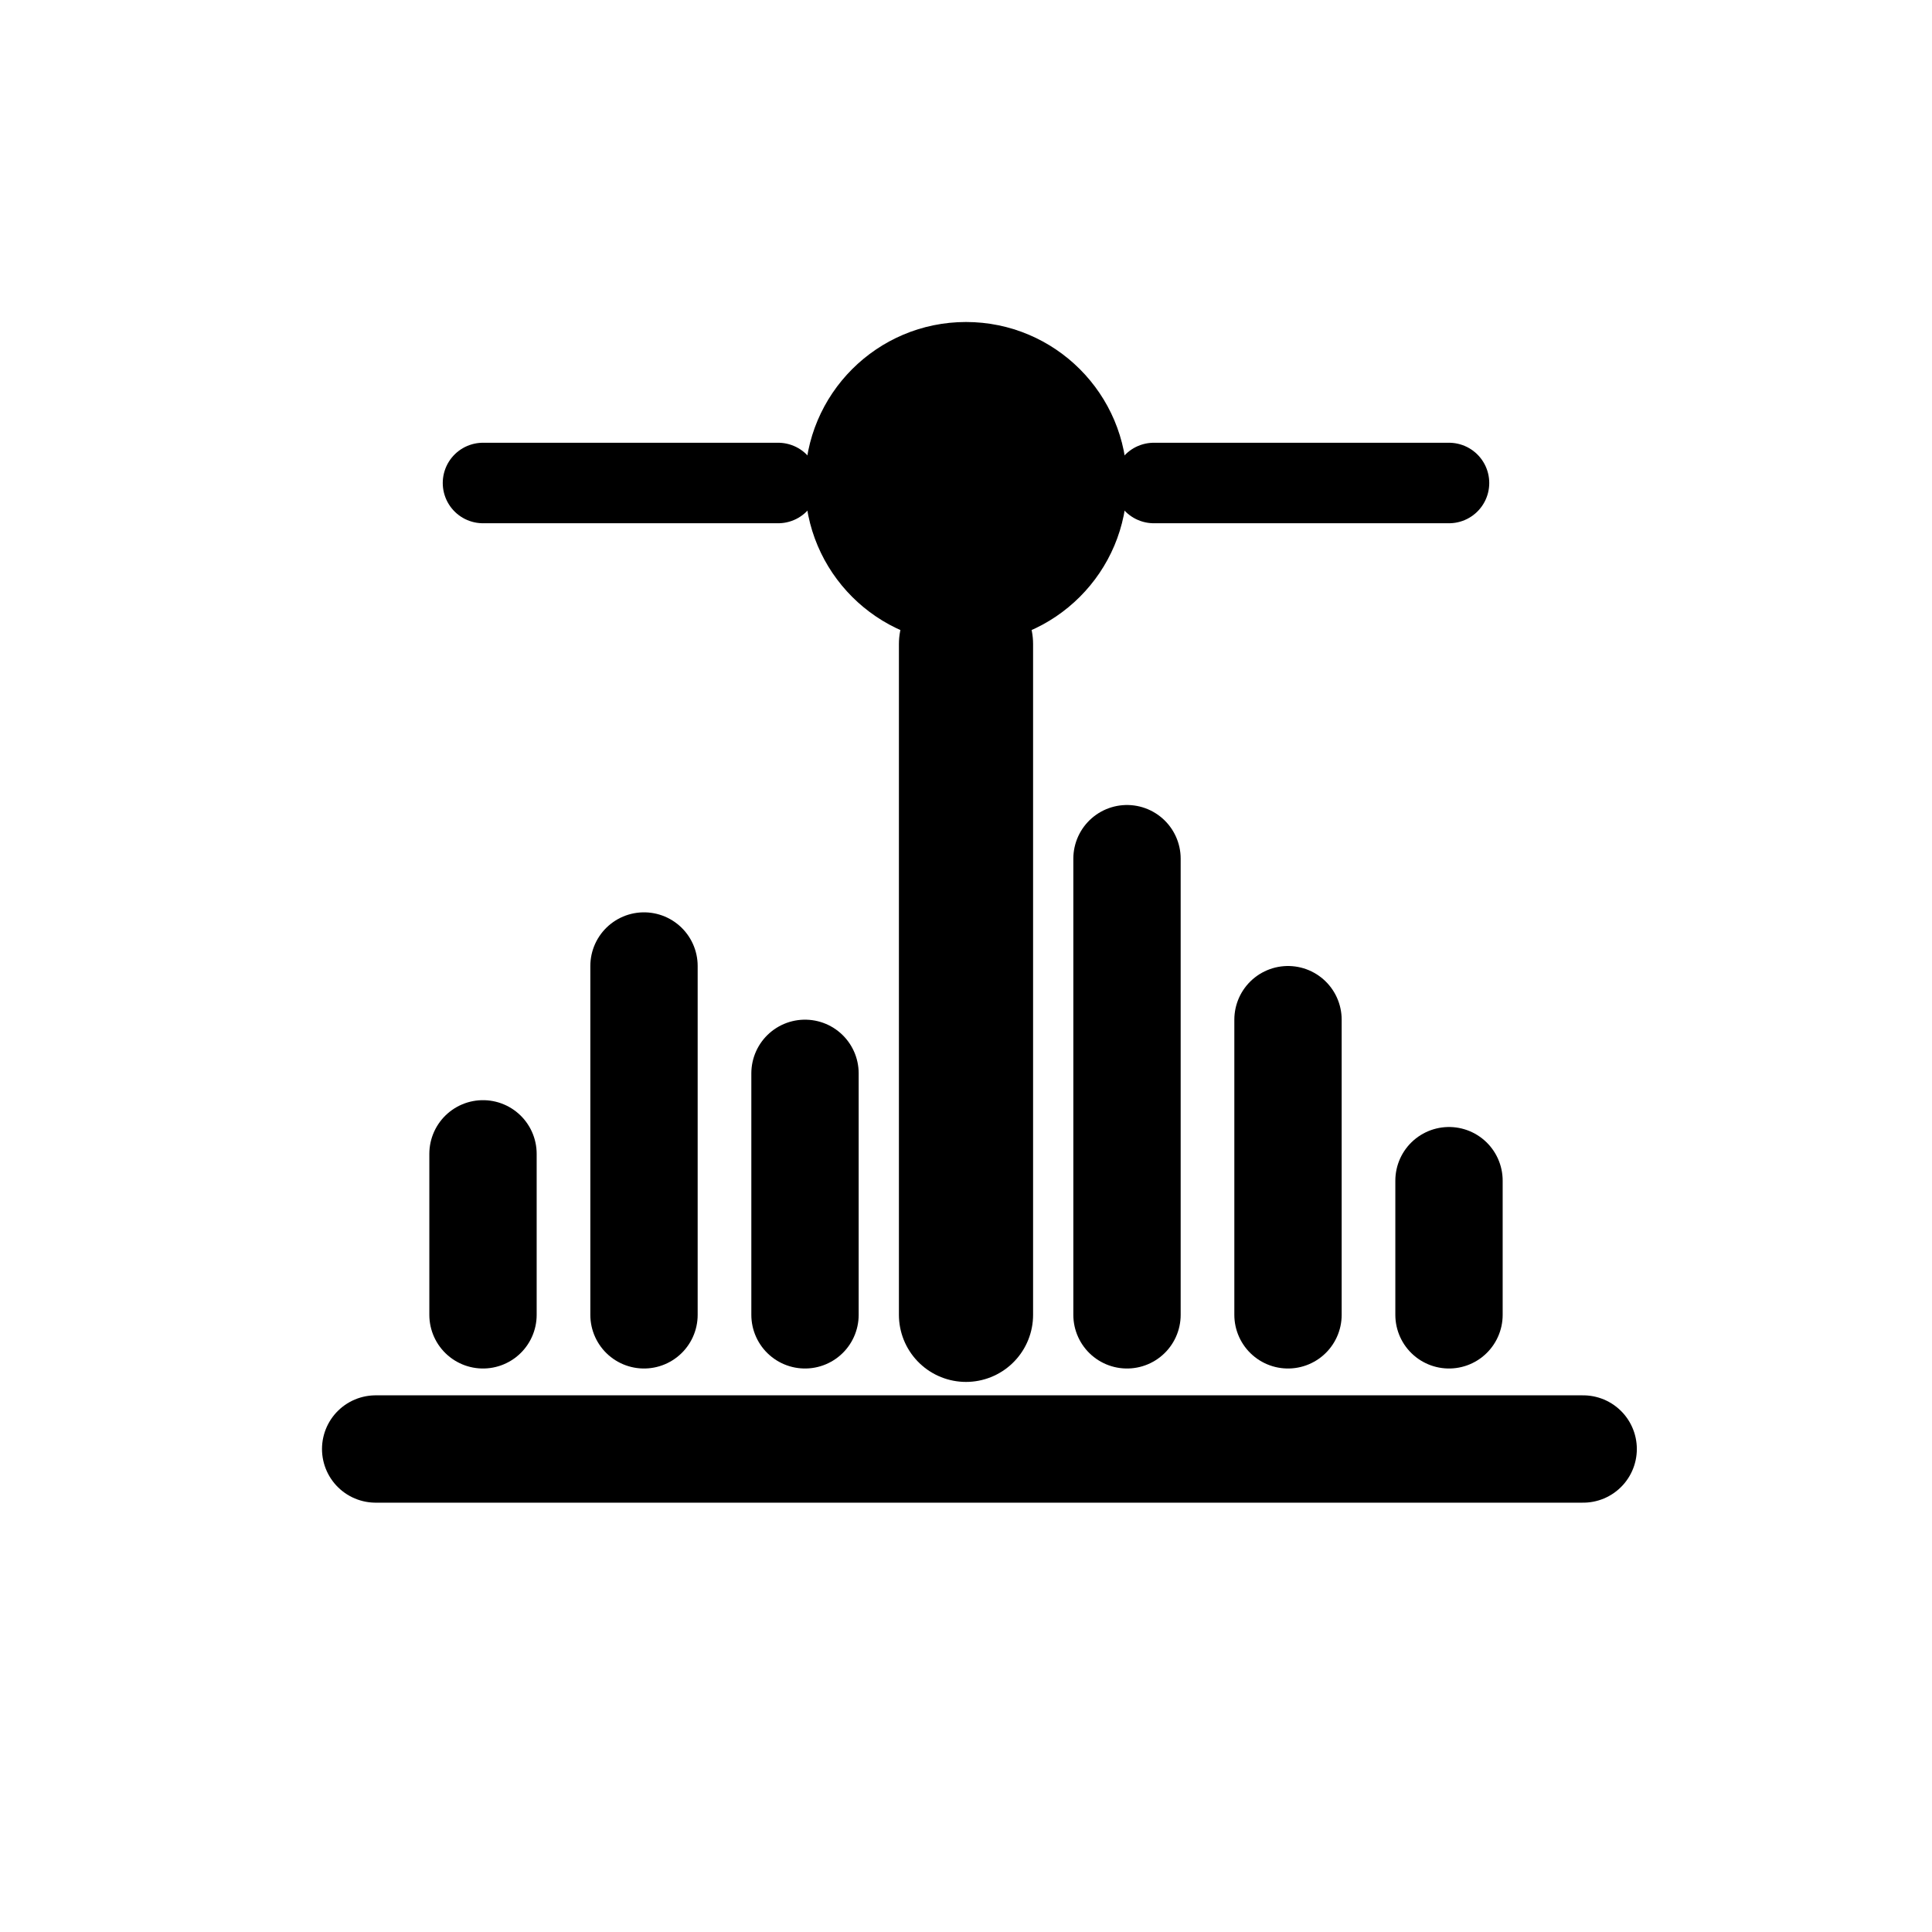
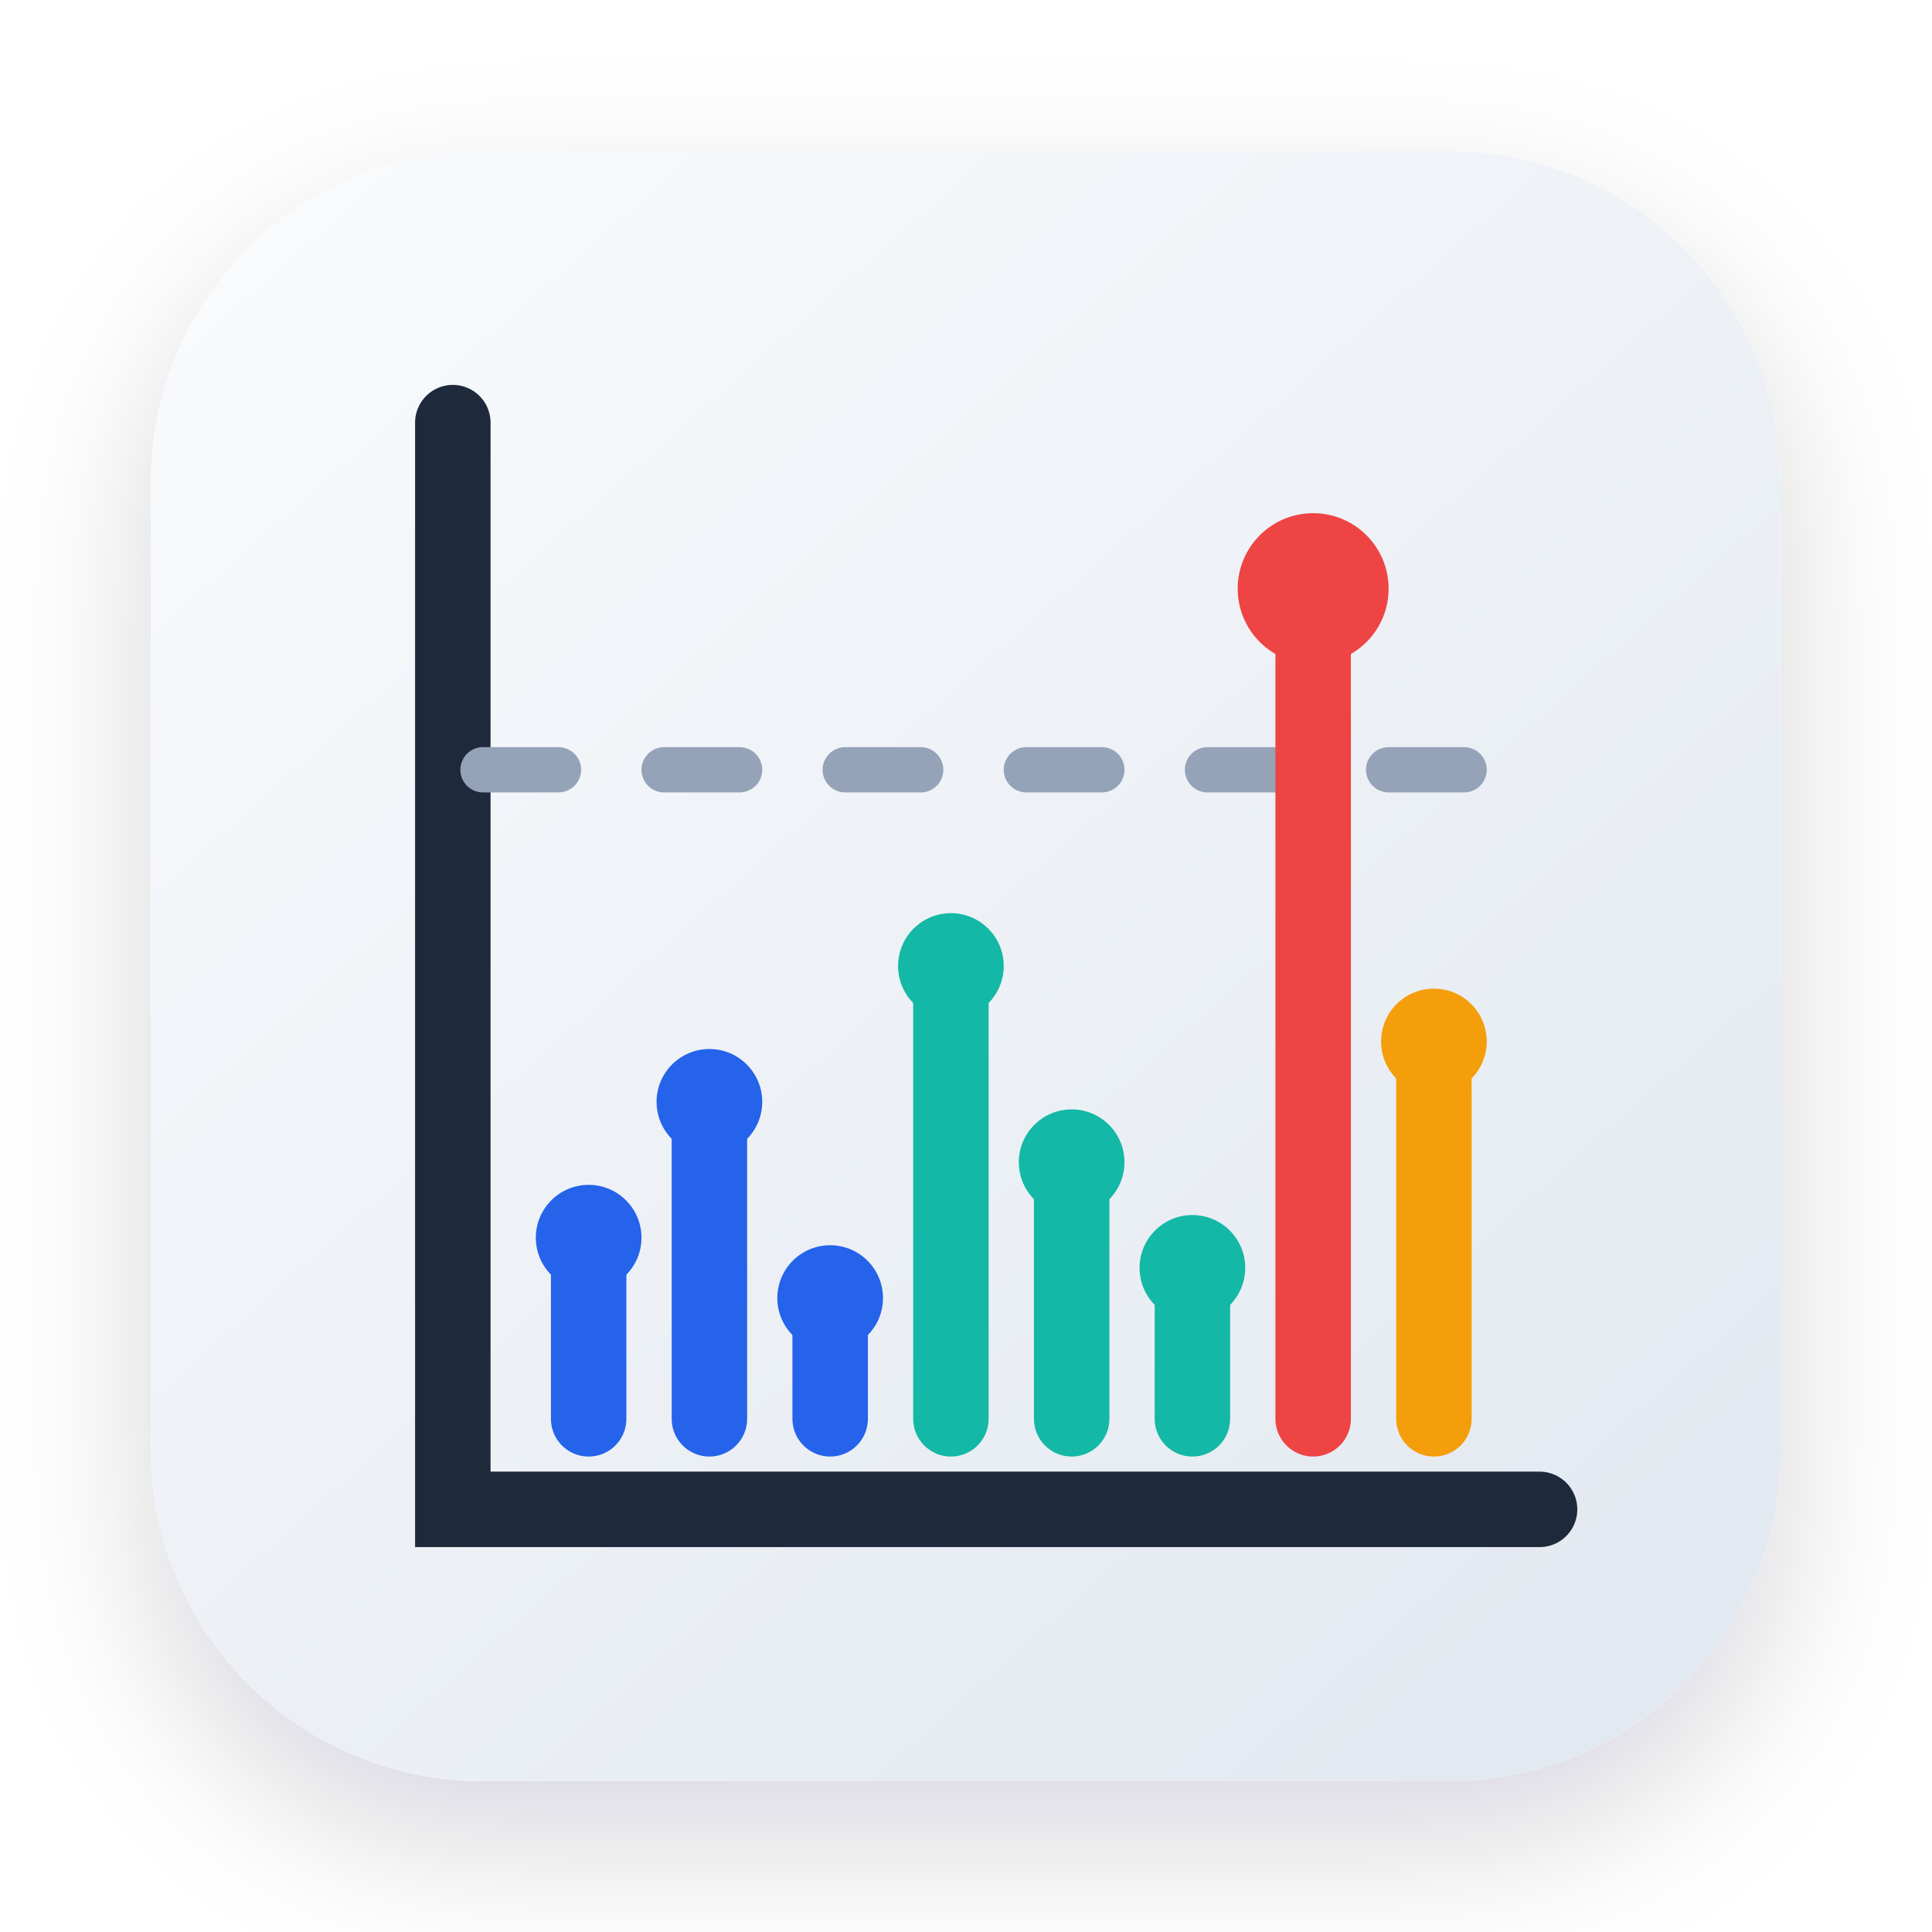
- <svg xmlns="http://www.w3.org/2000/svg" width="72" height="72" viewBox="0 0 72 72" fill="none" role="img" aria-labelledby="title desc">
-   <path d="M14 54H59" stroke="currentColor" stroke-width="4" stroke-linecap="round" />
-   <path d="M18 49V43" stroke="currentColor" stroke-width="4" stroke-linecap="round" />
-   <path d="M24 49V36" stroke="currentColor" stroke-width="4" stroke-linecap="round" />
-   <path d="M30 49V40" stroke="currentColor" stroke-width="4" stroke-linecap="round" />
-   <path d="M36 49V24" stroke="currentColor" stroke-width="5" stroke-linecap="round" />
-   <path d="M42 49V32" stroke="currentColor" stroke-width="4" stroke-linecap="round" />
-   <path d="M48 49V38" stroke="currentColor" stroke-width="4" stroke-linecap="round" />
-   <path d="M54 49V44" stroke="currentColor" stroke-width="4" stroke-linecap="round" />
-   <circle cx="36" cy="18" r="6" fill="currentColor" />
-   <path d="M29 18H18" stroke="currentColor" stroke-width="3" stroke-linecap="round" />
-   <path d="M54 18H43" stroke="currentColor" stroke-width="3" stroke-linecap="round" />
+ <svg xmlns="http://www.w3.org/2000/svg" viewBox="0 0 128 128" role="img" aria-label="Manhattan plot logo">
+   <defs>
+     <linearGradient id="bg" x1="18" y1="14" x2="110" y2="118" gradientUnits="userSpaceOnUse">
+       <stop offset="0" stop-color="#F8FAFC" />
+       <stop offset="1" stop-color="#E2E8F0" />
+     </linearGradient>
+     <filter id="shadow" x="-20%" y="-20%" width="140%" height="140%">
+       <feDropShadow dx="0" dy="4" stdDeviation="5" flood-color="#0F172A" flood-opacity="0.16" />
+     </filter>
+   </defs>
+   <rect x="10" y="10" width="108" height="108" rx="22" fill="url(#bg)" filter="url(#shadow)" />
+   <path d="M30 28v72h72" fill="none" stroke="#1E293B" stroke-width="5" stroke-linecap="round" />
+   <path d="M32 51h68" fill="none" stroke="#94A3B8" stroke-width="3" stroke-linecap="round" stroke-dasharray="5 7" />
+   <g stroke-linecap="round" stroke-width="5">
+     <path d="M39 94V82" stroke="#2563EB" />
+     <path d="M47 94V73" stroke="#2563EB" />
+     <path d="M55 94V86" stroke="#2563EB" />
+     <path d="M63 94V64" stroke="#14B8A6" />
+     <path d="M71 94V77" stroke="#14B8A6" />
+     <path d="M79 94V84" stroke="#14B8A6" />
+     <path d="M87 94V39" stroke="#EF4444" />
+     <path d="M95 94V69" stroke="#F59E0B" />
+   </g>
+   <g>
+     <circle cx="39" cy="82" r="3.5" fill="#2563EB" />
+     <circle cx="47" cy="73" r="3.5" fill="#2563EB" />
+     <circle cx="55" cy="86" r="3.5" fill="#2563EB" />
+     <circle cx="63" cy="64" r="3.5" fill="#14B8A6" />
+     <circle cx="71" cy="77" r="3.5" fill="#14B8A6" />
+     <circle cx="79" cy="84" r="3.5" fill="#14B8A6" />
+     <circle cx="87" cy="39" r="5" fill="#EF4444" />
+     <circle cx="95" cy="69" r="3.5" fill="#F59E0B" />
+   </g>
</svg>
